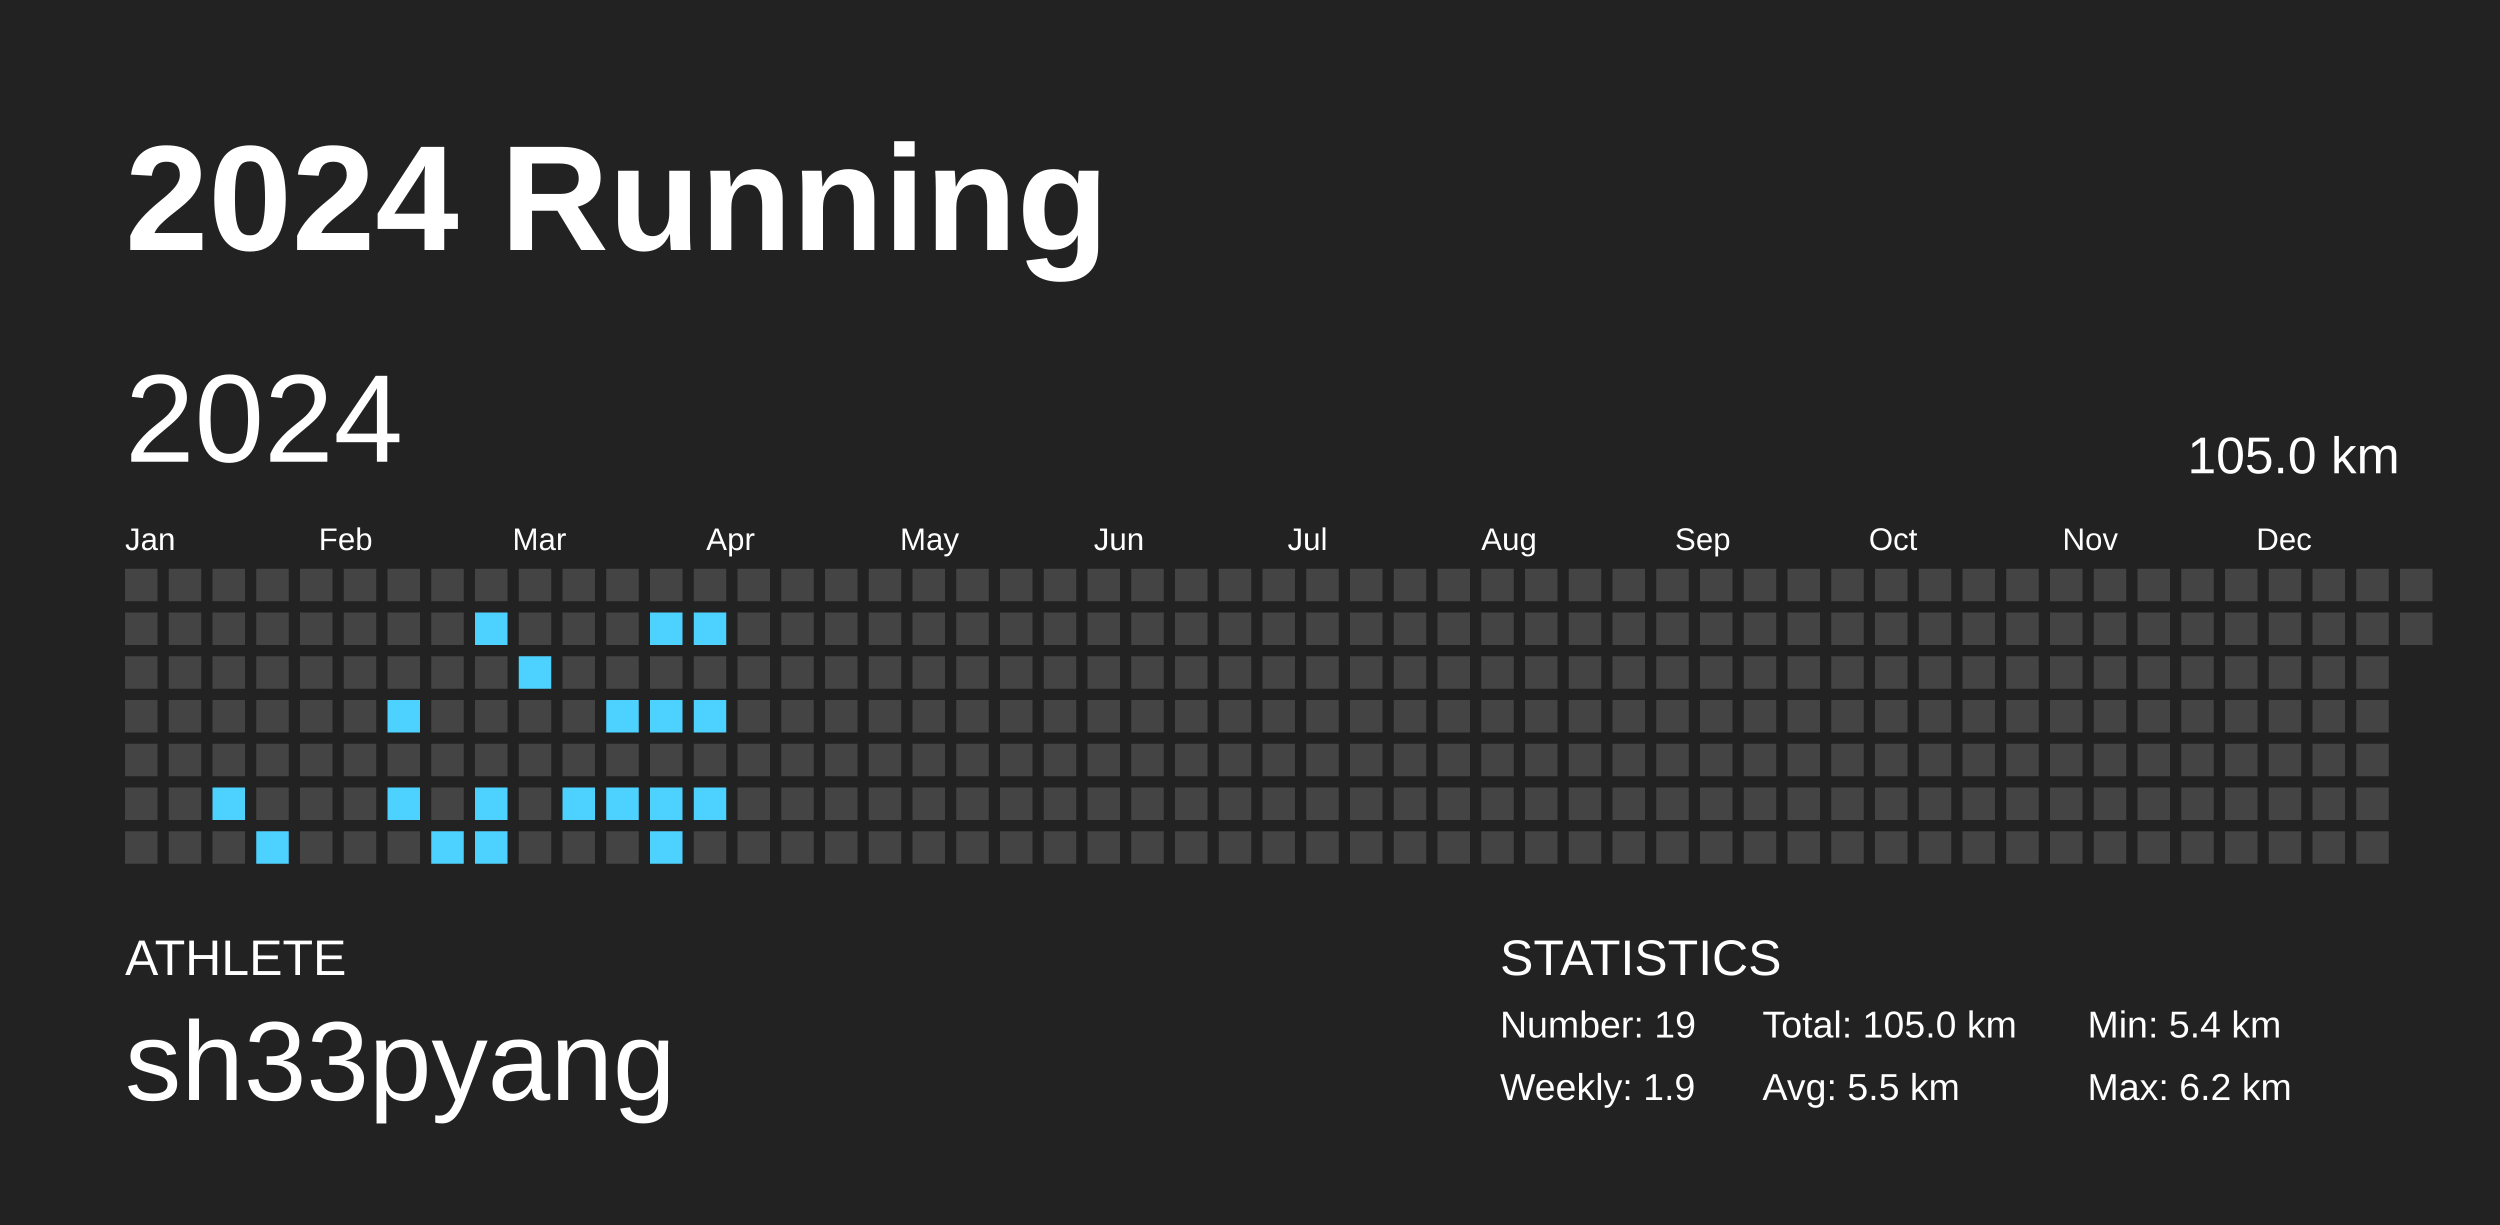
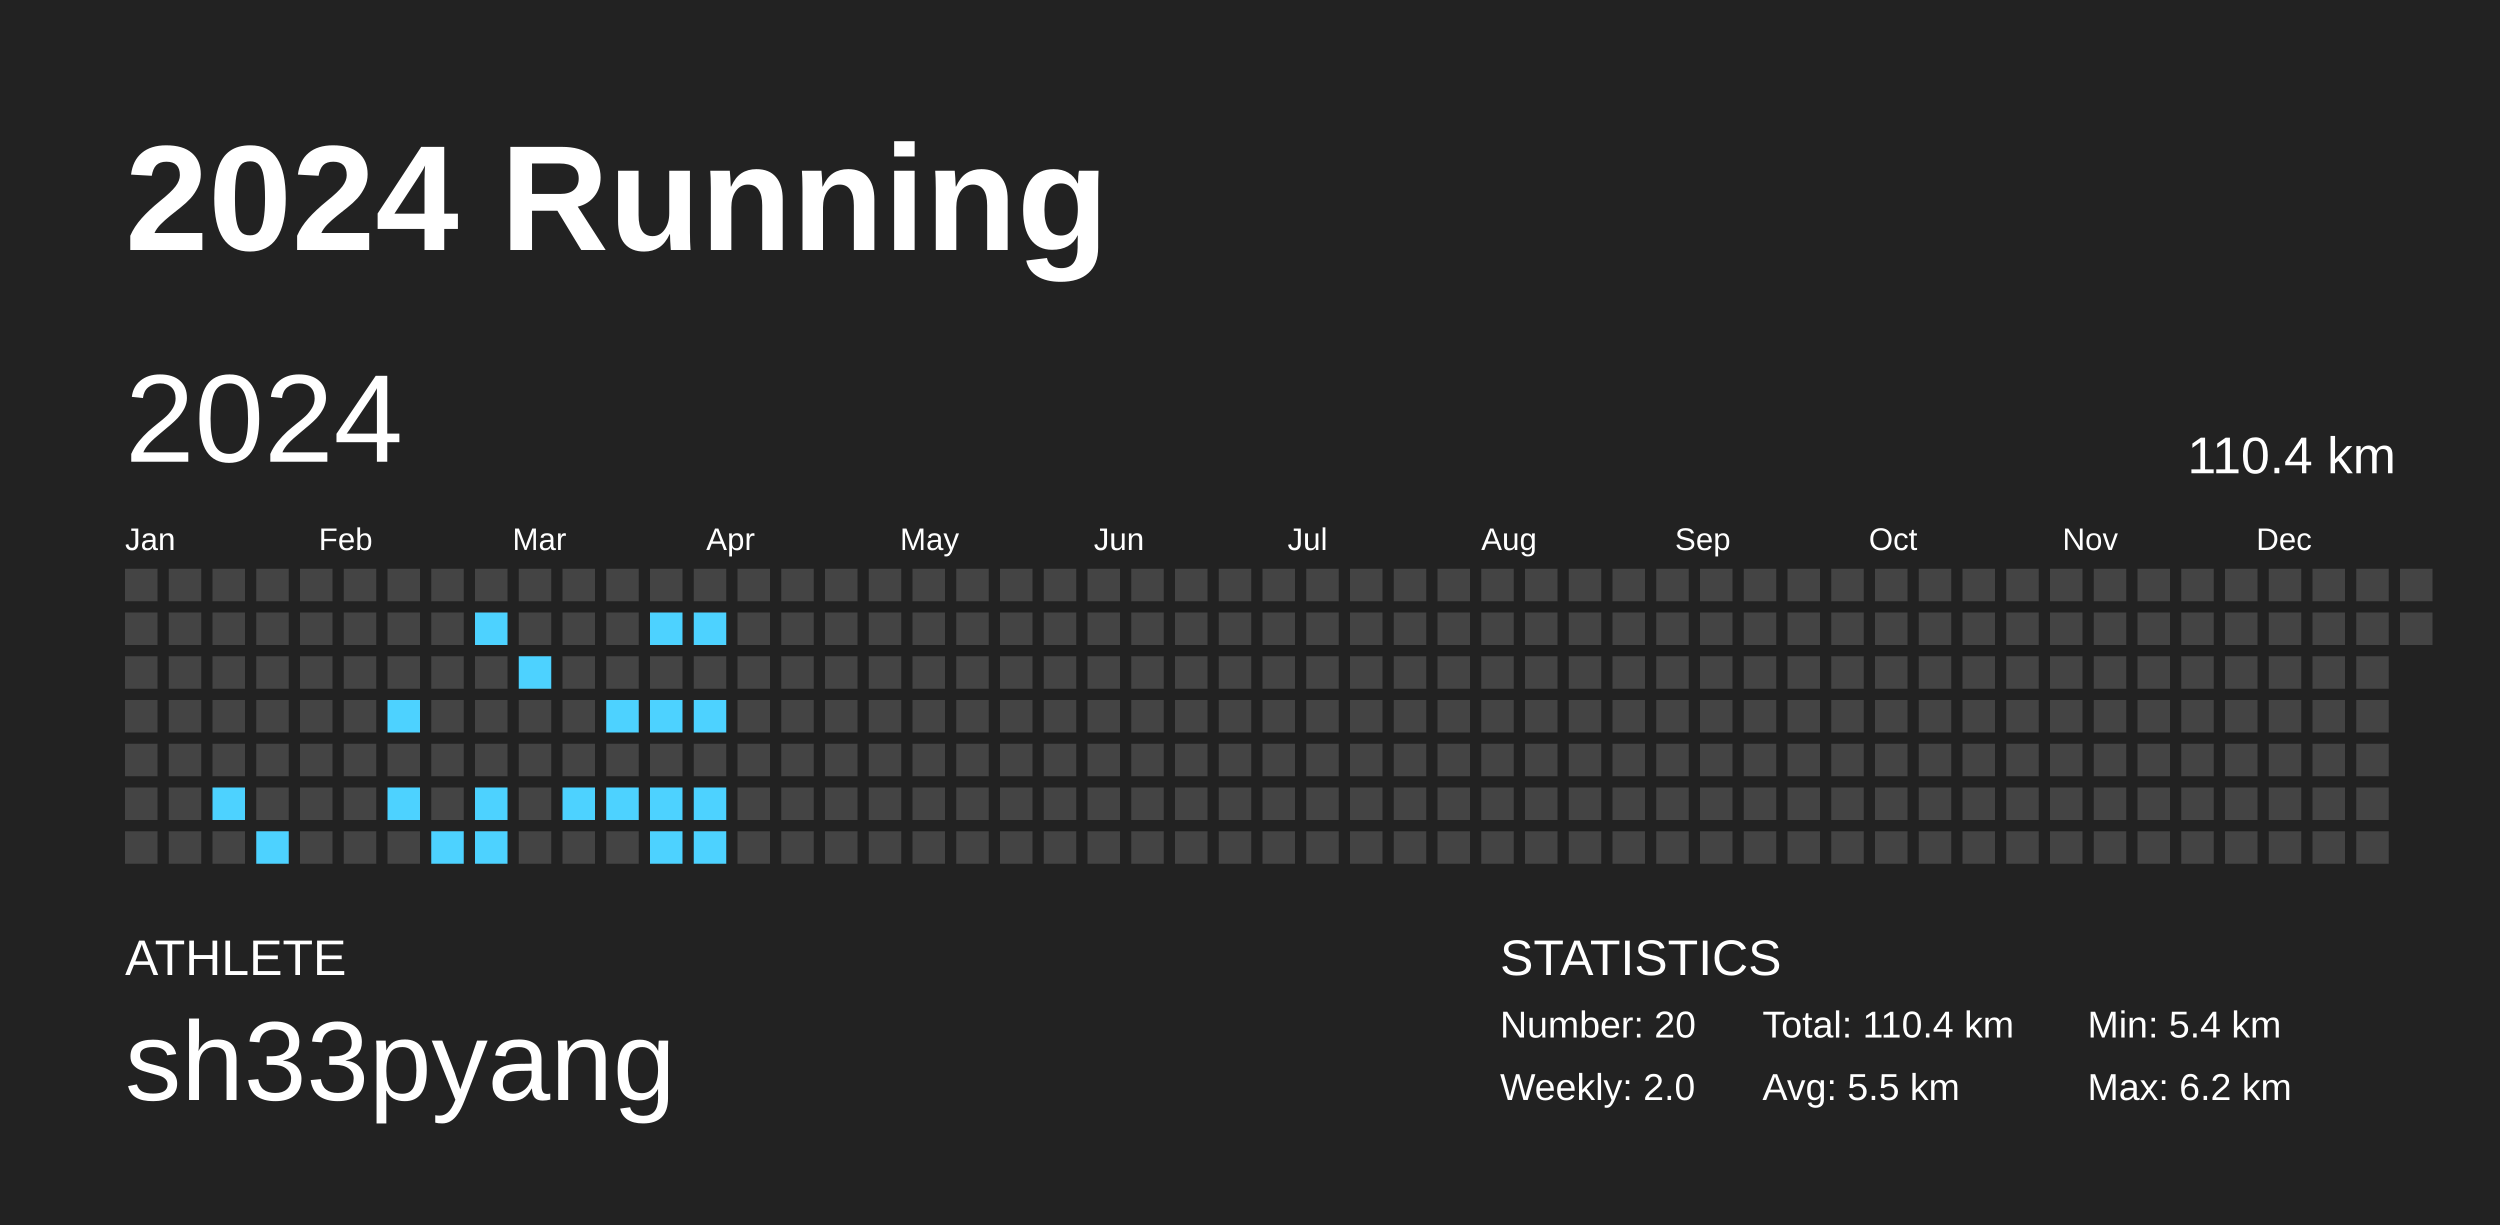
<svg xmlns="http://www.w3.org/2000/svg" baseProfile="full" height="98mm" version="1.1" viewBox="0,0,200,98" width="200mm">
  <defs />
  <rect fill="#222222" height="98" width="200" x="0" y="0" />
  <text fill="#FFFFFF" style="font-size:12px; font-family:Arial; font-weight:bold;" x="10" y="20">2024 Running</text>
  <text fill="#FFFFFF" style="font-size:4px; font-family:Arial" x="10" y="78">ATHLETE</text>
  <text fill="#FFFFFF" style="font-size:9px; font-family:Arial" x="10" y="88">sh33pyang</text>
  <text fill="#FFFFFF" style="font-size:4px; font-family:Arial" x="120" y="78">STATISTICS</text>
-   <text fill="#FFFFFF" style="font-size:3px; font-family:Arial" x="120" y="83">Number: 19</text>
-   <text fill="#FFFFFF" style="font-size:3px; font-family:Arial" x="120" y="88">Weekly: 1.9</text>
-   <text fill="#FFFFFF" style="font-size:3px; font-family:Arial" x="141" y="83">Total: 105.0 km</text>
+   <text fill="#FFFFFF" style="font-size:3px; font-family:Arial" x="120" y="83">Number: 20</text>
+   <text fill="#FFFFFF" style="font-size:3px; font-family:Arial" x="120" y="88">Weekly: 2.0</text>
+   <text fill="#FFFFFF" style="font-size:3px; font-family:Arial" x="141" y="83">Total: 110.4 km</text>
  <text fill="#FFFFFF" style="font-size:3px; font-family:Arial" x="141" y="88">Avg: 5.5 km</text>
  <text fill="#FFFFFF" style="font-size:3px; font-family:Arial" x="167" y="83">Min: 5.4 km</text>
  <text fill="#FFFFFF" style="font-size:3px; font-family:Arial" x="167" y="88">Max: 6.2 km</text>
  <text dominant-baseline="hanging" fill="#FFFFFF" style="font-size:10.0px; font-family:Arial;" x="10" y="30">2024</text>
-   <text dominant-baseline="hanging" fill="#FFFFFF" style="font-size:4.125px; font-family:Arial;" x="175" y="35">105.0 km</text>
+   <text dominant-baseline="hanging" fill="#FFFFFF" style="font-size:4.125px; font-family:Arial;" x="175" y="35">110.4 km</text>
  <text fill="#FFFFFF" style="font-size:2.5px; font-family:Arial" x="10.0" y="44">Jan</text>
  <text fill="#FFFFFF" style="font-size:2.5px; font-family:Arial" x="25.5" y="44">Feb</text>
  <text fill="#FFFFFF" style="font-size:2.5px; font-family:Arial" x="41.0" y="44">Mar</text>
  <text fill="#FFFFFF" style="font-size:2.5px; font-family:Arial" x="56.5" y="44">Apr</text>
  <text fill="#FFFFFF" style="font-size:2.5px; font-family:Arial" x="72.0" y="44">May</text>
  <text fill="#FFFFFF" style="font-size:2.5px; font-family:Arial" x="87.5" y="44">Jun</text>
  <text fill="#FFFFFF" style="font-size:2.5px; font-family:Arial" x="103.0" y="44">Jul</text>
  <text fill="#FFFFFF" style="font-size:2.5px; font-family:Arial" x="118.5" y="44">Aug</text>
  <text fill="#FFFFFF" style="font-size:2.5px; font-family:Arial" x="134.0" y="44">Sep</text>
  <text fill="#FFFFFF" style="font-size:2.5px; font-family:Arial" x="149.5" y="44">Oct</text>
  <text fill="#FFFFFF" style="font-size:2.5px; font-family:Arial" x="165.0" y="44">Nov</text>
  <text fill="#FFFFFF" style="font-size:2.5px; font-family:Arial" x="180.5" y="44">Dec</text>
  <rect fill="#444444" height="2.6" width="2.6" x="10.0" y="45.5" />
  <rect fill="#444444" height="2.6" width="2.6" x="10.0" y="49.0" />
  <rect fill="#444444" height="2.6" width="2.6" x="10.0" y="52.5" />
  <rect fill="#444444" height="2.6" width="2.6" x="10.0" y="56.0" />
  <rect fill="#444444" height="2.6" width="2.6" x="10.0" y="59.5" />
  <rect fill="#444444" height="2.6" width="2.6" x="10.0" y="63.0" />
  <rect fill="#444444" height="2.6" width="2.6" x="10.0" y="66.5" />
  <rect fill="#444444" height="2.6" width="2.6" x="13.5" y="45.5" />
  <rect fill="#444444" height="2.6" width="2.6" x="13.5" y="49.0" />
  <rect fill="#444444" height="2.6" width="2.6" x="13.5" y="52.5" />
  <rect fill="#444444" height="2.6" width="2.6" x="13.5" y="56.0" />
  <rect fill="#444444" height="2.6" width="2.6" x="13.5" y="59.5" />
  <rect fill="#444444" height="2.6" width="2.6" x="13.5" y="63.0" />
  <rect fill="#444444" height="2.6" width="2.6" x="13.5" y="66.5" />
  <rect fill="#444444" height="2.6" width="2.6" x="17.0" y="45.5" />
  <rect fill="#444444" height="2.6" width="2.6" x="17.0" y="49.0" />
  <rect fill="#444444" height="2.6" width="2.6" x="17.0" y="52.5" />
  <rect fill="#444444" height="2.6" width="2.6" x="17.0" y="56.0" />
  <rect fill="#444444" height="2.6" width="2.6" x="17.0" y="59.5" />
  <rect fill="#4dd2ff" height="2.6" width="2.6" x="17.0" y="63.0" />
  <rect fill="#444444" height="2.6" width="2.6" x="17.0" y="66.5" />
  <rect fill="#444444" height="2.6" width="2.6" x="20.5" y="45.5" />
  <rect fill="#444444" height="2.6" width="2.6" x="20.5" y="49.0" />
  <rect fill="#444444" height="2.6" width="2.6" x="20.5" y="52.5" />
  <rect fill="#444444" height="2.6" width="2.6" x="20.5" y="56.0" />
  <rect fill="#444444" height="2.6" width="2.6" x="20.5" y="59.5" />
  <rect fill="#444444" height="2.6" width="2.6" x="20.5" y="63.0" />
  <rect fill="#4dd2ff" height="2.6" width="2.6" x="20.5" y="66.5" />
  <rect fill="#444444" height="2.6" width="2.6" x="24.0" y="45.5" />
  <rect fill="#444444" height="2.6" width="2.6" x="24.0" y="49.0" />
  <rect fill="#444444" height="2.6" width="2.6" x="24.0" y="52.5" />
  <rect fill="#444444" height="2.6" width="2.6" x="24.0" y="56.0" />
  <rect fill="#444444" height="2.6" width="2.6" x="24.0" y="59.5" />
  <rect fill="#444444" height="2.6" width="2.6" x="24.0" y="63.0" />
  <rect fill="#444444" height="2.6" width="2.6" x="24.0" y="66.5" />
  <rect fill="#444444" height="2.6" width="2.6" x="27.5" y="45.5" />
  <rect fill="#444444" height="2.6" width="2.6" x="27.5" y="49.0" />
  <rect fill="#444444" height="2.6" width="2.6" x="27.5" y="52.5" />
  <rect fill="#444444" height="2.6" width="2.6" x="27.5" y="56.0" />
  <rect fill="#444444" height="2.6" width="2.6" x="27.5" y="59.5" />
  <rect fill="#444444" height="2.6" width="2.6" x="27.5" y="63.0" />
  <rect fill="#444444" height="2.6" width="2.6" x="27.5" y="66.5" />
  <rect fill="#444444" height="2.6" width="2.6" x="31.0" y="45.5" />
  <rect fill="#444444" height="2.6" width="2.6" x="31.0" y="49.0" />
  <rect fill="#444444" height="2.6" width="2.6" x="31.0" y="52.5" />
  <rect fill="#4dd2ff" height="2.6" width="2.6" x="31.0" y="56.0" />
  <rect fill="#444444" height="2.6" width="2.6" x="31.0" y="59.5" />
  <rect fill="#4dd2ff" height="2.6" width="2.6" x="31.0" y="63.0" />
  <rect fill="#444444" height="2.6" width="2.6" x="31.0" y="66.5" />
  <rect fill="#444444" height="2.6" width="2.6" x="34.5" y="45.5" />
  <rect fill="#444444" height="2.6" width="2.6" x="34.5" y="49.0" />
  <rect fill="#444444" height="2.6" width="2.6" x="34.5" y="52.5" />
  <rect fill="#444444" height="2.6" width="2.6" x="34.5" y="56.0" />
  <rect fill="#444444" height="2.6" width="2.6" x="34.5" y="59.5" />
  <rect fill="#444444" height="2.6" width="2.6" x="34.5" y="63.0" />
  <rect fill="#4dd2ff" height="2.6" width="2.6" x="34.5" y="66.5" />
  <rect fill="#444444" height="2.6" width="2.6" x="38.0" y="45.5" />
  <rect fill="#4dd2ff" height="2.6" width="2.6" x="38.0" y="49.0" />
  <rect fill="#444444" height="2.6" width="2.6" x="38.0" y="52.5" />
  <rect fill="#444444" height="2.6" width="2.6" x="38.0" y="56.0" />
  <rect fill="#444444" height="2.6" width="2.6" x="38.0" y="59.5" />
  <rect fill="#4dd2ff" height="2.6" width="2.6" x="38.0" y="63.0" />
  <rect fill="#4dd2ff" height="2.6" width="2.6" x="38.0" y="66.5" />
  <rect fill="#444444" height="2.6" width="2.6" x="41.5" y="45.5" />
  <rect fill="#444444" height="2.6" width="2.6" x="41.5" y="49.0" />
  <rect fill="#4dd2ff" height="2.6" width="2.6" x="41.5" y="52.5" />
  <rect fill="#444444" height="2.6" width="2.6" x="41.5" y="56.0" />
  <rect fill="#444444" height="2.6" width="2.6" x="41.5" y="59.5" />
  <rect fill="#444444" height="2.6" width="2.6" x="41.5" y="63.0" />
  <rect fill="#444444" height="2.6" width="2.6" x="41.5" y="66.5" />
  <rect fill="#444444" height="2.6" width="2.6" x="45.0" y="45.5" />
  <rect fill="#444444" height="2.6" width="2.6" x="45.0" y="49.0" />
  <rect fill="#444444" height="2.6" width="2.6" x="45.0" y="52.5" />
  <rect fill="#444444" height="2.6" width="2.6" x="45.0" y="56.0" />
  <rect fill="#444444" height="2.6" width="2.6" x="45.0" y="59.5" />
  <rect fill="#4dd2ff" height="2.6" width="2.6" x="45.0" y="63.0" />
  <rect fill="#444444" height="2.6" width="2.6" x="45.0" y="66.5" />
  <rect fill="#444444" height="2.6" width="2.6" x="48.5" y="45.5" />
  <rect fill="#444444" height="2.6" width="2.6" x="48.5" y="49.0" />
  <rect fill="#444444" height="2.6" width="2.6" x="48.5" y="52.5" />
  <rect fill="#4dd2ff" height="2.6" width="2.6" x="48.5" y="56.0" />
  <rect fill="#444444" height="2.6" width="2.6" x="48.5" y="59.5" />
  <rect fill="#4dd2ff" height="2.6" width="2.6" x="48.5" y="63.0" />
  <rect fill="#444444" height="2.6" width="2.6" x="48.5" y="66.5" />
  <rect fill="#444444" height="2.6" width="2.6" x="52.0" y="45.5" />
  <rect fill="#4dd2ff" height="2.6" width="2.6" x="52.0" y="49.0" />
  <rect fill="#444444" height="2.6" width="2.6" x="52.0" y="52.5" />
  <rect fill="#4dd2ff" height="2.6" width="2.6" x="52.0" y="56.0" />
  <rect fill="#444444" height="2.6" width="2.6" x="52.0" y="59.5" />
  <rect fill="#4dd2ff" height="2.6" width="2.6" x="52.0" y="63.0" />
  <rect fill="#4dd2ff" height="2.6" width="2.6" x="52.0" y="66.5" />
  <rect fill="#444444" height="2.6" width="2.6" x="55.5" y="45.5" />
  <rect fill="#4dd2ff" height="2.6" width="2.6" x="55.5" y="49.0" />
  <rect fill="#444444" height="2.6" width="2.6" x="55.5" y="52.5" />
  <rect fill="#4dd2ff" height="2.6" width="2.6" x="55.5" y="56.0" />
  <rect fill="#444444" height="2.6" width="2.6" x="55.5" y="59.5" />
  <rect fill="#4dd2ff" height="2.6" width="2.6" x="55.5" y="63.0" />
-   <rect fill="#444444" height="2.6" width="2.6" x="55.5" y="66.5" />
+   <rect fill="#4dd2ff" height="2.6" width="2.6" x="55.5" y="66.5" />
  <rect fill="#444444" height="2.6" width="2.6" x="59.0" y="45.5" />
  <rect fill="#444444" height="2.6" width="2.6" x="59.0" y="49.0" />
  <rect fill="#444444" height="2.6" width="2.6" x="59.0" y="52.5" />
  <rect fill="#444444" height="2.6" width="2.6" x="59.0" y="56.0" />
  <rect fill="#444444" height="2.6" width="2.6" x="59.0" y="59.5" />
  <rect fill="#444444" height="2.6" width="2.6" x="59.0" y="63.0" />
  <rect fill="#444444" height="2.6" width="2.6" x="59.0" y="66.5" />
  <rect fill="#444444" height="2.6" width="2.6" x="62.5" y="45.5" />
  <rect fill="#444444" height="2.6" width="2.6" x="62.5" y="49.0" />
  <rect fill="#444444" height="2.6" width="2.6" x="62.5" y="52.5" />
  <rect fill="#444444" height="2.6" width="2.6" x="62.5" y="56.0" />
  <rect fill="#444444" height="2.6" width="2.6" x="62.5" y="59.5" />
  <rect fill="#444444" height="2.6" width="2.6" x="62.5" y="63.0" />
  <rect fill="#444444" height="2.6" width="2.6" x="62.5" y="66.5" />
  <rect fill="#444444" height="2.6" width="2.6" x="66.0" y="45.5" />
  <rect fill="#444444" height="2.6" width="2.6" x="66.0" y="49.0" />
  <rect fill="#444444" height="2.6" width="2.6" x="66.0" y="52.5" />
  <rect fill="#444444" height="2.6" width="2.6" x="66.0" y="56.0" />
  <rect fill="#444444" height="2.6" width="2.6" x="66.0" y="59.5" />
  <rect fill="#444444" height="2.6" width="2.6" x="66.0" y="63.0" />
  <rect fill="#444444" height="2.6" width="2.6" x="66.0" y="66.5" />
  <rect fill="#444444" height="2.6" width="2.6" x="69.5" y="45.5" />
  <rect fill="#444444" height="2.6" width="2.6" x="69.5" y="49.0" />
  <rect fill="#444444" height="2.6" width="2.6" x="69.5" y="52.5" />
  <rect fill="#444444" height="2.6" width="2.6" x="69.5" y="56.0" />
  <rect fill="#444444" height="2.6" width="2.6" x="69.5" y="59.5" />
  <rect fill="#444444" height="2.6" width="2.6" x="69.5" y="63.0" />
  <rect fill="#444444" height="2.6" width="2.6" x="69.5" y="66.5" />
  <rect fill="#444444" height="2.6" width="2.6" x="73.0" y="45.5" />
  <rect fill="#444444" height="2.6" width="2.6" x="73.0" y="49.0" />
  <rect fill="#444444" height="2.6" width="2.6" x="73.0" y="52.5" />
  <rect fill="#444444" height="2.6" width="2.6" x="73.0" y="56.0" />
  <rect fill="#444444" height="2.6" width="2.6" x="73.0" y="59.5" />
  <rect fill="#444444" height="2.6" width="2.6" x="73.0" y="63.0" />
  <rect fill="#444444" height="2.6" width="2.6" x="73.0" y="66.5" />
  <rect fill="#444444" height="2.6" width="2.6" x="76.5" y="45.5" />
  <rect fill="#444444" height="2.6" width="2.6" x="76.5" y="49.0" />
  <rect fill="#444444" height="2.6" width="2.6" x="76.5" y="52.5" />
  <rect fill="#444444" height="2.6" width="2.6" x="76.5" y="56.0" />
  <rect fill="#444444" height="2.6" width="2.6" x="76.5" y="59.5" />
  <rect fill="#444444" height="2.6" width="2.6" x="76.5" y="63.0" />
  <rect fill="#444444" height="2.6" width="2.6" x="76.5" y="66.5" />
  <rect fill="#444444" height="2.6" width="2.6" x="80.0" y="45.5" />
  <rect fill="#444444" height="2.6" width="2.6" x="80.0" y="49.0" />
  <rect fill="#444444" height="2.6" width="2.6" x="80.0" y="52.5" />
  <rect fill="#444444" height="2.6" width="2.6" x="80.0" y="56.0" />
  <rect fill="#444444" height="2.6" width="2.6" x="80.0" y="59.5" />
  <rect fill="#444444" height="2.6" width="2.6" x="80.0" y="63.0" />
  <rect fill="#444444" height="2.6" width="2.6" x="80.0" y="66.5" />
  <rect fill="#444444" height="2.6" width="2.6" x="83.5" y="45.5" />
  <rect fill="#444444" height="2.6" width="2.6" x="83.5" y="49.0" />
  <rect fill="#444444" height="2.6" width="2.6" x="83.5" y="52.5" />
  <rect fill="#444444" height="2.6" width="2.6" x="83.5" y="56.0" />
  <rect fill="#444444" height="2.6" width="2.6" x="83.5" y="59.5" />
  <rect fill="#444444" height="2.6" width="2.6" x="83.5" y="63.0" />
  <rect fill="#444444" height="2.6" width="2.6" x="83.5" y="66.5" />
  <rect fill="#444444" height="2.6" width="2.6" x="87.0" y="45.5" />
  <rect fill="#444444" height="2.6" width="2.6" x="87.0" y="49.0" />
  <rect fill="#444444" height="2.6" width="2.6" x="87.0" y="52.5" />
  <rect fill="#444444" height="2.6" width="2.6" x="87.0" y="56.0" />
  <rect fill="#444444" height="2.6" width="2.6" x="87.0" y="59.5" />
  <rect fill="#444444" height="2.6" width="2.6" x="87.0" y="63.0" />
  <rect fill="#444444" height="2.6" width="2.6" x="87.0" y="66.5" />
  <rect fill="#444444" height="2.6" width="2.6" x="90.5" y="45.5" />
  <rect fill="#444444" height="2.6" width="2.6" x="90.5" y="49.0" />
  <rect fill="#444444" height="2.6" width="2.6" x="90.5" y="52.5" />
  <rect fill="#444444" height="2.6" width="2.6" x="90.5" y="56.0" />
  <rect fill="#444444" height="2.6" width="2.6" x="90.5" y="59.5" />
  <rect fill="#444444" height="2.6" width="2.6" x="90.5" y="63.0" />
  <rect fill="#444444" height="2.6" width="2.6" x="90.5" y="66.5" />
  <rect fill="#444444" height="2.6" width="2.6" x="94.0" y="45.5" />
  <rect fill="#444444" height="2.6" width="2.6" x="94.0" y="49.0" />
  <rect fill="#444444" height="2.6" width="2.6" x="94.0" y="52.5" />
  <rect fill="#444444" height="2.6" width="2.6" x="94.0" y="56.0" />
  <rect fill="#444444" height="2.6" width="2.6" x="94.0" y="59.5" />
  <rect fill="#444444" height="2.6" width="2.6" x="94.0" y="63.0" />
  <rect fill="#444444" height="2.6" width="2.6" x="94.0" y="66.5" />
  <rect fill="#444444" height="2.6" width="2.6" x="97.5" y="45.5" />
  <rect fill="#444444" height="2.6" width="2.6" x="97.5" y="49.0" />
  <rect fill="#444444" height="2.6" width="2.6" x="97.5" y="52.5" />
  <rect fill="#444444" height="2.6" width="2.6" x="97.5" y="56.0" />
  <rect fill="#444444" height="2.6" width="2.6" x="97.5" y="59.5" />
  <rect fill="#444444" height="2.6" width="2.6" x="97.5" y="63.0" />
  <rect fill="#444444" height="2.6" width="2.6" x="97.5" y="66.5" />
  <rect fill="#444444" height="2.6" width="2.6" x="101.0" y="45.5" />
  <rect fill="#444444" height="2.6" width="2.6" x="101.0" y="49.0" />
  <rect fill="#444444" height="2.6" width="2.6" x="101.0" y="52.5" />
  <rect fill="#444444" height="2.6" width="2.6" x="101.0" y="56.0" />
  <rect fill="#444444" height="2.6" width="2.6" x="101.0" y="59.5" />
  <rect fill="#444444" height="2.6" width="2.6" x="101.0" y="63.0" />
  <rect fill="#444444" height="2.6" width="2.6" x="101.0" y="66.5" />
  <rect fill="#444444" height="2.6" width="2.6" x="104.5" y="45.5" />
  <rect fill="#444444" height="2.6" width="2.6" x="104.5" y="49.0" />
  <rect fill="#444444" height="2.6" width="2.6" x="104.5" y="52.5" />
  <rect fill="#444444" height="2.6" width="2.6" x="104.5" y="56.0" />
  <rect fill="#444444" height="2.6" width="2.6" x="104.5" y="59.5" />
  <rect fill="#444444" height="2.6" width="2.6" x="104.5" y="63.0" />
  <rect fill="#444444" height="2.6" width="2.6" x="104.5" y="66.5" />
  <rect fill="#444444" height="2.6" width="2.6" x="108.0" y="45.5" />
  <rect fill="#444444" height="2.6" width="2.6" x="108.0" y="49.0" />
  <rect fill="#444444" height="2.6" width="2.6" x="108.0" y="52.5" />
  <rect fill="#444444" height="2.6" width="2.6" x="108.0" y="56.0" />
  <rect fill="#444444" height="2.6" width="2.6" x="108.0" y="59.5" />
  <rect fill="#444444" height="2.6" width="2.6" x="108.0" y="63.0" />
  <rect fill="#444444" height="2.6" width="2.6" x="108.0" y="66.5" />
  <rect fill="#444444" height="2.6" width="2.6" x="111.5" y="45.5" />
  <rect fill="#444444" height="2.6" width="2.6" x="111.5" y="49.0" />
  <rect fill="#444444" height="2.6" width="2.6" x="111.5" y="52.5" />
  <rect fill="#444444" height="2.6" width="2.6" x="111.5" y="56.0" />
  <rect fill="#444444" height="2.6" width="2.6" x="111.5" y="59.5" />
  <rect fill="#444444" height="2.6" width="2.6" x="111.5" y="63.0" />
  <rect fill="#444444" height="2.6" width="2.6" x="111.5" y="66.5" />
  <rect fill="#444444" height="2.6" width="2.6" x="115.0" y="45.5" />
  <rect fill="#444444" height="2.6" width="2.6" x="115.0" y="49.0" />
  <rect fill="#444444" height="2.6" width="2.6" x="115.0" y="52.5" />
  <rect fill="#444444" height="2.6" width="2.6" x="115.0" y="56.0" />
  <rect fill="#444444" height="2.6" width="2.6" x="115.0" y="59.5" />
  <rect fill="#444444" height="2.6" width="2.6" x="115.0" y="63.0" />
  <rect fill="#444444" height="2.6" width="2.6" x="115.0" y="66.5" />
  <rect fill="#444444" height="2.6" width="2.6" x="118.5" y="45.5" />
  <rect fill="#444444" height="2.6" width="2.6" x="118.5" y="49.0" />
  <rect fill="#444444" height="2.6" width="2.6" x="118.5" y="52.5" />
  <rect fill="#444444" height="2.6" width="2.6" x="118.5" y="56.0" />
  <rect fill="#444444" height="2.6" width="2.6" x="118.5" y="59.5" />
  <rect fill="#444444" height="2.6" width="2.6" x="118.5" y="63.0" />
  <rect fill="#444444" height="2.6" width="2.6" x="118.5" y="66.5" />
  <rect fill="#444444" height="2.6" width="2.6" x="122.0" y="45.5" />
  <rect fill="#444444" height="2.6" width="2.6" x="122.0" y="49.0" />
  <rect fill="#444444" height="2.6" width="2.6" x="122.0" y="52.5" />
  <rect fill="#444444" height="2.6" width="2.6" x="122.0" y="56.0" />
  <rect fill="#444444" height="2.6" width="2.6" x="122.0" y="59.5" />
  <rect fill="#444444" height="2.6" width="2.6" x="122.0" y="63.0" />
  <rect fill="#444444" height="2.6" width="2.6" x="122.0" y="66.5" />
  <rect fill="#444444" height="2.6" width="2.6" x="125.5" y="45.5" />
  <rect fill="#444444" height="2.6" width="2.6" x="125.5" y="49.0" />
  <rect fill="#444444" height="2.6" width="2.6" x="125.5" y="52.5" />
  <rect fill="#444444" height="2.6" width="2.6" x="125.5" y="56.0" />
  <rect fill="#444444" height="2.6" width="2.6" x="125.5" y="59.5" />
  <rect fill="#444444" height="2.6" width="2.6" x="125.5" y="63.0" />
  <rect fill="#444444" height="2.6" width="2.6" x="125.5" y="66.5" />
  <rect fill="#444444" height="2.6" width="2.6" x="129.0" y="45.5" />
  <rect fill="#444444" height="2.6" width="2.6" x="129.0" y="49.0" />
  <rect fill="#444444" height="2.6" width="2.6" x="129.0" y="52.5" />
  <rect fill="#444444" height="2.6" width="2.6" x="129.0" y="56.0" />
  <rect fill="#444444" height="2.6" width="2.6" x="129.0" y="59.5" />
  <rect fill="#444444" height="2.6" width="2.6" x="129.0" y="63.0" />
  <rect fill="#444444" height="2.6" width="2.6" x="129.0" y="66.5" />
  <rect fill="#444444" height="2.6" width="2.6" x="132.5" y="45.5" />
  <rect fill="#444444" height="2.6" width="2.6" x="132.5" y="49.0" />
  <rect fill="#444444" height="2.6" width="2.6" x="132.5" y="52.5" />
  <rect fill="#444444" height="2.6" width="2.6" x="132.5" y="56.0" />
  <rect fill="#444444" height="2.6" width="2.6" x="132.5" y="59.5" />
  <rect fill="#444444" height="2.6" width="2.6" x="132.5" y="63.0" />
  <rect fill="#444444" height="2.6" width="2.6" x="132.5" y="66.5" />
  <rect fill="#444444" height="2.6" width="2.6" x="136.0" y="45.5" />
  <rect fill="#444444" height="2.6" width="2.6" x="136.0" y="49.0" />
  <rect fill="#444444" height="2.6" width="2.6" x="136.0" y="52.5" />
  <rect fill="#444444" height="2.6" width="2.6" x="136.0" y="56.0" />
  <rect fill="#444444" height="2.6" width="2.6" x="136.0" y="59.5" />
  <rect fill="#444444" height="2.6" width="2.6" x="136.0" y="63.0" />
  <rect fill="#444444" height="2.6" width="2.6" x="136.0" y="66.5" />
  <rect fill="#444444" height="2.6" width="2.6" x="139.5" y="45.5" />
  <rect fill="#444444" height="2.6" width="2.6" x="139.5" y="49.0" />
  <rect fill="#444444" height="2.6" width="2.6" x="139.5" y="52.5" />
  <rect fill="#444444" height="2.6" width="2.6" x="139.5" y="56.0" />
  <rect fill="#444444" height="2.6" width="2.6" x="139.5" y="59.5" />
  <rect fill="#444444" height="2.6" width="2.6" x="139.5" y="63.0" />
  <rect fill="#444444" height="2.6" width="2.6" x="139.5" y="66.5" />
  <rect fill="#444444" height="2.6" width="2.6" x="143.0" y="45.5" />
  <rect fill="#444444" height="2.6" width="2.6" x="143.0" y="49.0" />
  <rect fill="#444444" height="2.6" width="2.6" x="143.0" y="52.5" />
  <rect fill="#444444" height="2.6" width="2.6" x="143.0" y="56.0" />
  <rect fill="#444444" height="2.6" width="2.6" x="143.0" y="59.5" />
  <rect fill="#444444" height="2.6" width="2.6" x="143.0" y="63.0" />
  <rect fill="#444444" height="2.6" width="2.6" x="143.0" y="66.5" />
  <rect fill="#444444" height="2.6" width="2.6" x="146.5" y="45.5" />
  <rect fill="#444444" height="2.6" width="2.6" x="146.5" y="49.0" />
  <rect fill="#444444" height="2.6" width="2.6" x="146.5" y="52.5" />
  <rect fill="#444444" height="2.6" width="2.6" x="146.5" y="56.0" />
  <rect fill="#444444" height="2.6" width="2.6" x="146.5" y="59.5" />
  <rect fill="#444444" height="2.6" width="2.6" x="146.5" y="63.0" />
  <rect fill="#444444" height="2.6" width="2.6" x="146.5" y="66.5" />
  <rect fill="#444444" height="2.6" width="2.6" x="150.0" y="45.5" />
  <rect fill="#444444" height="2.6" width="2.6" x="150.0" y="49.0" />
  <rect fill="#444444" height="2.6" width="2.6" x="150.0" y="52.5" />
  <rect fill="#444444" height="2.6" width="2.6" x="150.0" y="56.0" />
  <rect fill="#444444" height="2.6" width="2.6" x="150.0" y="59.5" />
  <rect fill="#444444" height="2.6" width="2.6" x="150.0" y="63.0" />
  <rect fill="#444444" height="2.6" width="2.6" x="150.0" y="66.5" />
  <rect fill="#444444" height="2.6" width="2.6" x="153.5" y="45.5" />
  <rect fill="#444444" height="2.6" width="2.6" x="153.5" y="49.0" />
  <rect fill="#444444" height="2.6" width="2.6" x="153.5" y="52.5" />
  <rect fill="#444444" height="2.6" width="2.6" x="153.5" y="56.0" />
  <rect fill="#444444" height="2.6" width="2.6" x="153.5" y="59.5" />
  <rect fill="#444444" height="2.6" width="2.6" x="153.5" y="63.0" />
  <rect fill="#444444" height="2.6" width="2.6" x="153.5" y="66.5" />
  <rect fill="#444444" height="2.6" width="2.6" x="157.0" y="45.5" />
  <rect fill="#444444" height="2.6" width="2.6" x="157.0" y="49.0" />
  <rect fill="#444444" height="2.6" width="2.6" x="157.0" y="52.5" />
  <rect fill="#444444" height="2.6" width="2.6" x="157.0" y="56.0" />
  <rect fill="#444444" height="2.6" width="2.6" x="157.0" y="59.5" />
  <rect fill="#444444" height="2.6" width="2.6" x="157.0" y="63.0" />
  <rect fill="#444444" height="2.6" width="2.6" x="157.0" y="66.5" />
  <rect fill="#444444" height="2.6" width="2.6" x="160.5" y="45.5" />
  <rect fill="#444444" height="2.6" width="2.6" x="160.5" y="49.0" />
  <rect fill="#444444" height="2.6" width="2.6" x="160.5" y="52.5" />
  <rect fill="#444444" height="2.6" width="2.6" x="160.5" y="56.0" />
  <rect fill="#444444" height="2.6" width="2.6" x="160.5" y="59.5" />
  <rect fill="#444444" height="2.6" width="2.6" x="160.5" y="63.0" />
  <rect fill="#444444" height="2.6" width="2.6" x="160.5" y="66.5" />
  <rect fill="#444444" height="2.6" width="2.6" x="164.0" y="45.5" />
  <rect fill="#444444" height="2.6" width="2.6" x="164.0" y="49.0" />
  <rect fill="#444444" height="2.6" width="2.6" x="164.0" y="52.5" />
  <rect fill="#444444" height="2.6" width="2.6" x="164.0" y="56.0" />
  <rect fill="#444444" height="2.6" width="2.6" x="164.0" y="59.5" />
  <rect fill="#444444" height="2.6" width="2.6" x="164.0" y="63.0" />
  <rect fill="#444444" height="2.6" width="2.6" x="164.0" y="66.5" />
  <rect fill="#444444" height="2.6" width="2.6" x="167.5" y="45.5" />
  <rect fill="#444444" height="2.6" width="2.6" x="167.5" y="49.0" />
  <rect fill="#444444" height="2.6" width="2.6" x="167.5" y="52.5" />
  <rect fill="#444444" height="2.6" width="2.6" x="167.5" y="56.0" />
  <rect fill="#444444" height="2.6" width="2.6" x="167.5" y="59.5" />
  <rect fill="#444444" height="2.6" width="2.6" x="167.5" y="63.0" />
  <rect fill="#444444" height="2.6" width="2.6" x="167.5" y="66.5" />
  <rect fill="#444444" height="2.6" width="2.6" x="171.0" y="45.5" />
  <rect fill="#444444" height="2.6" width="2.6" x="171.0" y="49.0" />
  <rect fill="#444444" height="2.6" width="2.6" x="171.0" y="52.5" />
  <rect fill="#444444" height="2.6" width="2.6" x="171.0" y="56.0" />
  <rect fill="#444444" height="2.6" width="2.6" x="171.0" y="59.5" />
  <rect fill="#444444" height="2.6" width="2.6" x="171.0" y="63.0" />
  <rect fill="#444444" height="2.6" width="2.6" x="171.0" y="66.5" />
  <rect fill="#444444" height="2.6" width="2.6" x="174.5" y="45.5" />
  <rect fill="#444444" height="2.6" width="2.6" x="174.5" y="49.0" />
  <rect fill="#444444" height="2.6" width="2.6" x="174.5" y="52.5" />
  <rect fill="#444444" height="2.6" width="2.6" x="174.5" y="56.0" />
  <rect fill="#444444" height="2.6" width="2.6" x="174.5" y="59.5" />
  <rect fill="#444444" height="2.6" width="2.6" x="174.5" y="63.0" />
  <rect fill="#444444" height="2.6" width="2.6" x="174.5" y="66.5" />
  <rect fill="#444444" height="2.6" width="2.6" x="178.0" y="45.5" />
  <rect fill="#444444" height="2.6" width="2.6" x="178.0" y="49.0" />
  <rect fill="#444444" height="2.6" width="2.6" x="178.0" y="52.5" />
  <rect fill="#444444" height="2.6" width="2.6" x="178.0" y="56.0" />
  <rect fill="#444444" height="2.6" width="2.6" x="178.0" y="59.5" />
  <rect fill="#444444" height="2.6" width="2.6" x="178.0" y="63.0" />
  <rect fill="#444444" height="2.6" width="2.6" x="178.0" y="66.5" />
  <rect fill="#444444" height="2.6" width="2.6" x="181.5" y="45.5" />
  <rect fill="#444444" height="2.6" width="2.6" x="181.5" y="49.0" />
  <rect fill="#444444" height="2.6" width="2.6" x="181.5" y="52.5" />
  <rect fill="#444444" height="2.6" width="2.6" x="181.5" y="56.0" />
  <rect fill="#444444" height="2.6" width="2.6" x="181.5" y="59.5" />
  <rect fill="#444444" height="2.6" width="2.6" x="181.5" y="63.0" />
  <rect fill="#444444" height="2.6" width="2.6" x="181.5" y="66.5" />
  <rect fill="#444444" height="2.6" width="2.6" x="185.0" y="45.5" />
  <rect fill="#444444" height="2.6" width="2.6" x="185.0" y="49.0" />
  <rect fill="#444444" height="2.6" width="2.6" x="185.0" y="52.5" />
  <rect fill="#444444" height="2.6" width="2.6" x="185.0" y="56.0" />
  <rect fill="#444444" height="2.6" width="2.6" x="185.0" y="59.5" />
  <rect fill="#444444" height="2.6" width="2.6" x="185.0" y="63.0" />
  <rect fill="#444444" height="2.6" width="2.6" x="185.0" y="66.5" />
  <rect fill="#444444" height="2.6" width="2.6" x="188.5" y="45.5" />
  <rect fill="#444444" height="2.6" width="2.6" x="188.5" y="49.0" />
  <rect fill="#444444" height="2.6" width="2.6" x="188.5" y="52.5" />
  <rect fill="#444444" height="2.6" width="2.6" x="188.5" y="56.0" />
  <rect fill="#444444" height="2.6" width="2.6" x="188.5" y="59.5" />
  <rect fill="#444444" height="2.6" width="2.6" x="188.5" y="63.0" />
  <rect fill="#444444" height="2.6" width="2.6" x="188.5" y="66.5" />
  <rect fill="#444444" height="2.6" width="2.6" x="192.0" y="45.5" />
  <rect fill="#444444" height="2.6" width="2.6" x="192.0" y="49.0" />
</svg>
